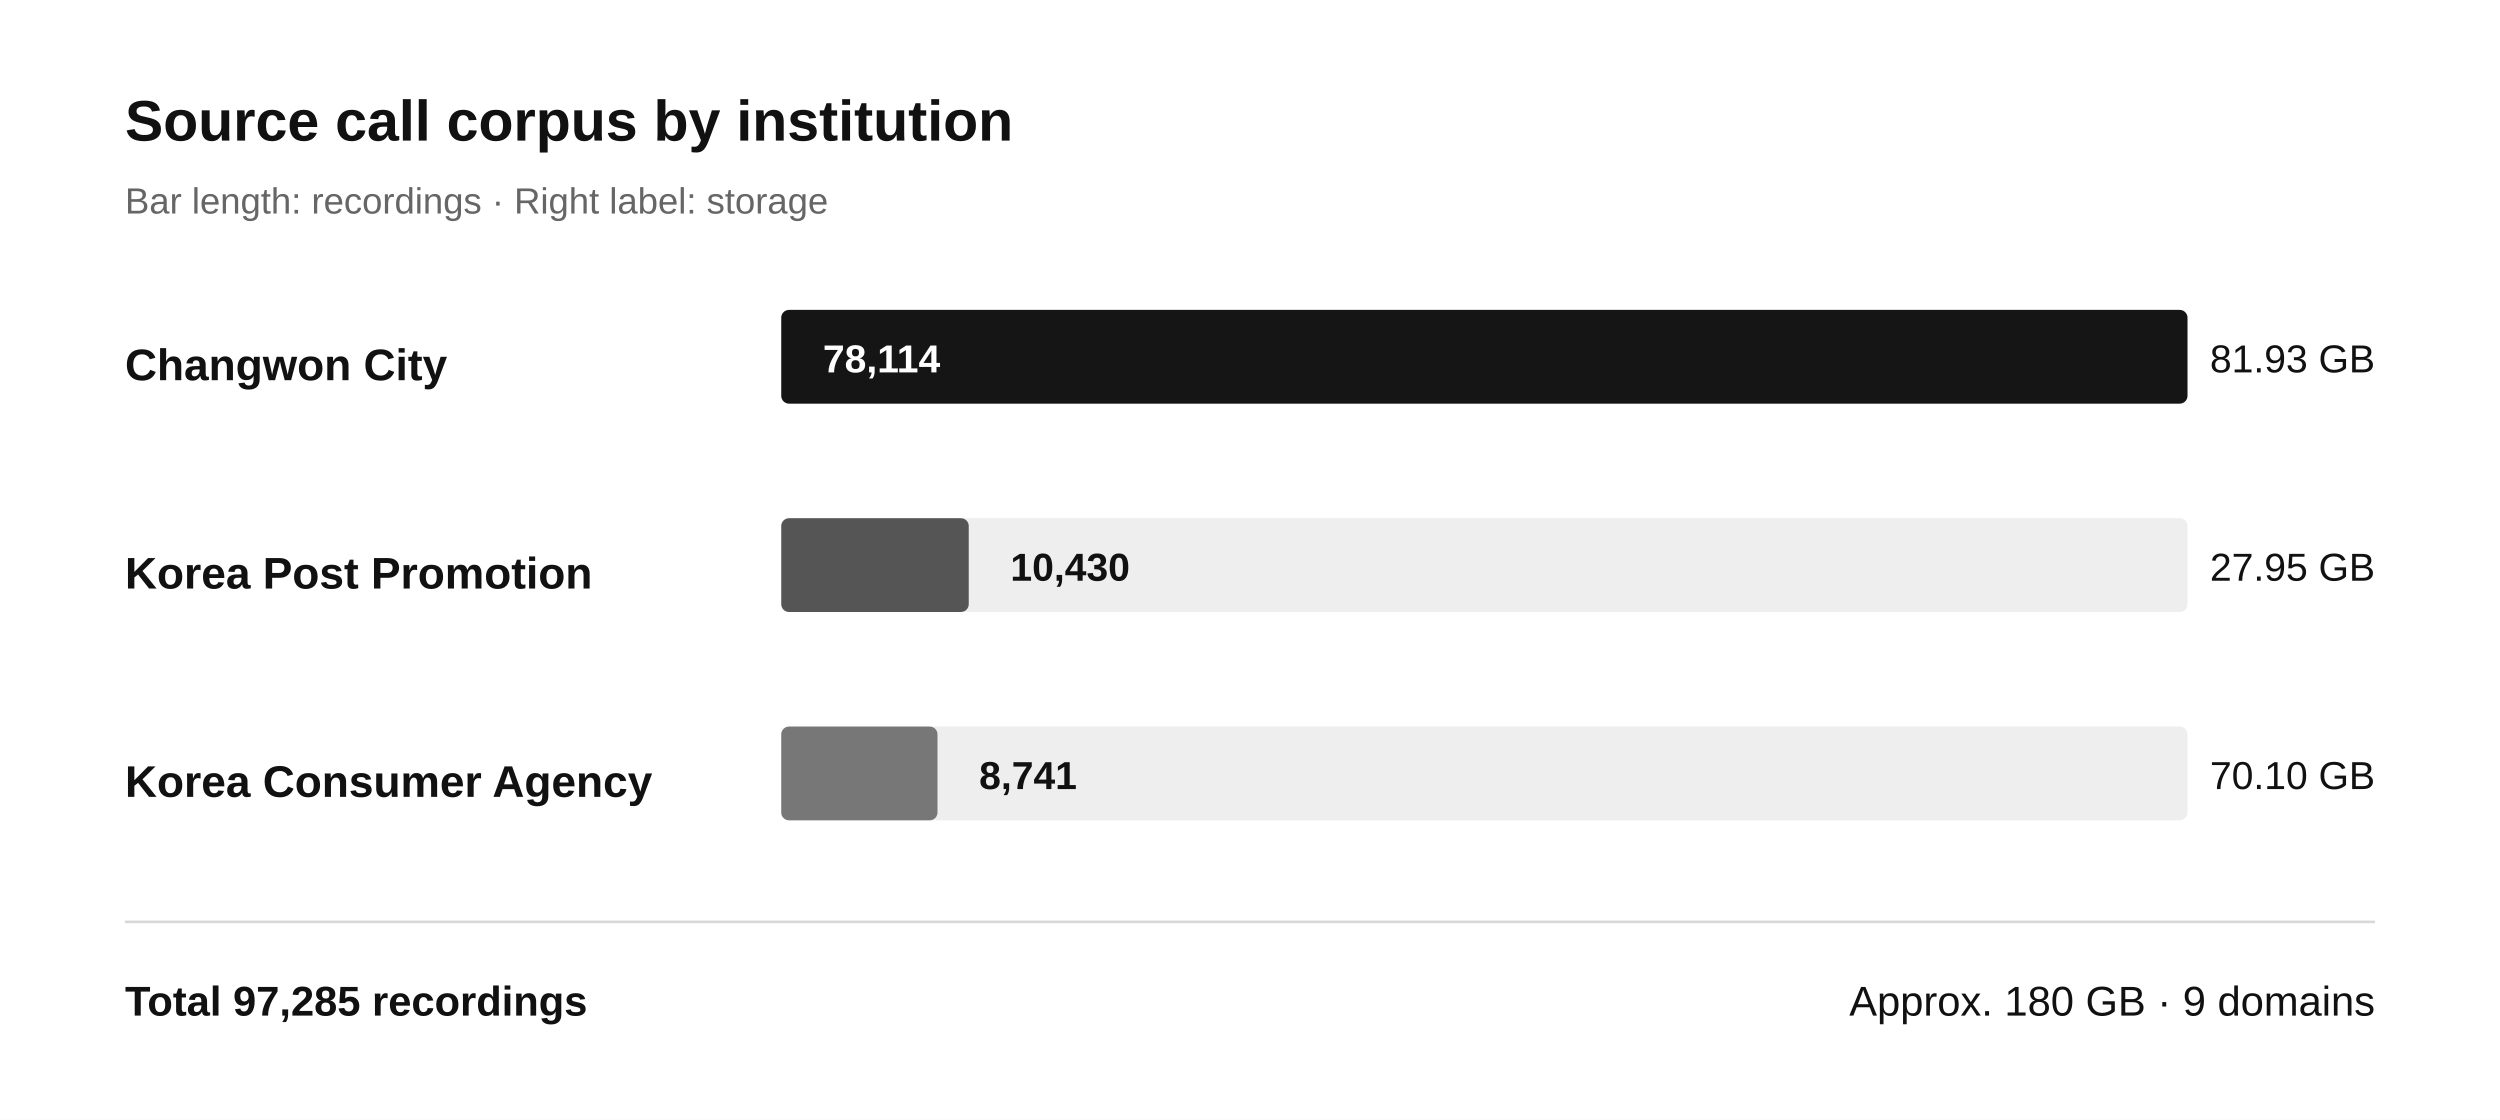
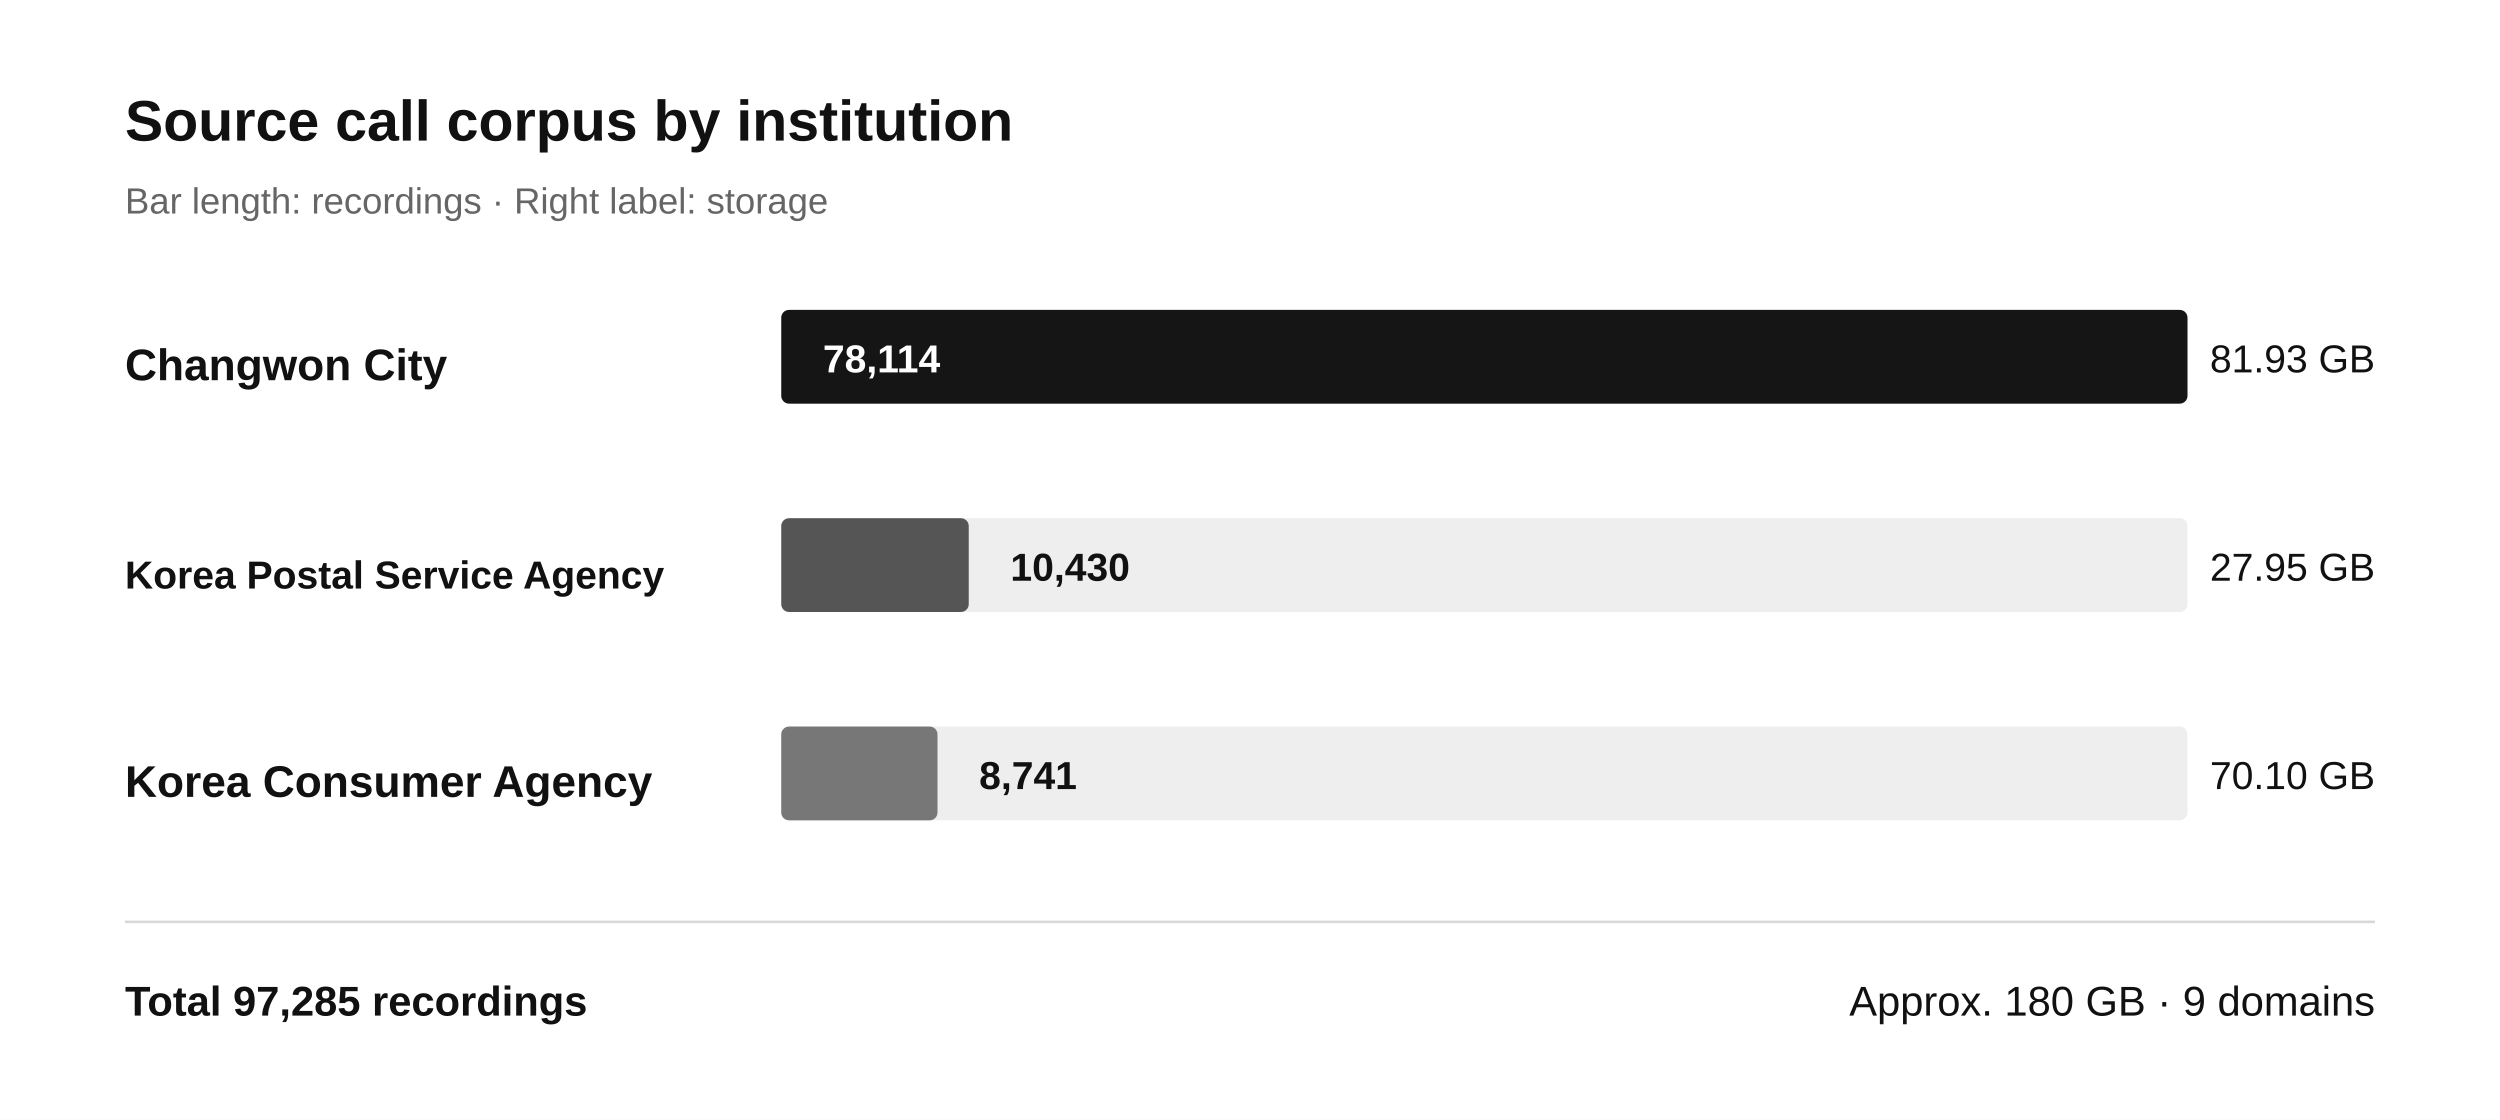
<svg xmlns="http://www.w3.org/2000/svg" viewBox="0 0 960 430" role="img" aria-labelledby="title desc">
  <rect width="960" height="430" fill="#ffffff" />
  <g font-family="Arial, sans-serif" fill="#111111">
    <text x="48" y="54" font-size="22" font-weight="700">Source call corpus by institution</text>
    <text x="48" y="82" font-size="14" fill="#666666">Bar length: recordings · Right label: storage</text>
    <text x="48" y="146" font-size="17" font-weight="600">Changwon City</text>
    <rect x="300" y="119" width="540" height="36" rx="3" fill="#eeeeee" />
    <rect x="300" y="119" width="540" height="36" rx="3" fill="#151515" />
    <text x="316" y="143" font-size="15" font-weight="650" fill="#ffffff">78,114</text>
    <text x="912" y="143" font-size="15" text-anchor="end">81.93 GB</text>
-     <text x="48" y="226" font-size="17" font-weight="600">Korea Post Promotion</text>
+     <text x="48" y="226" font-size="15" font-weight="600">Korea Postal Service Agency</text>
    <rect x="300" y="199" width="540" height="36" rx="3" fill="#eeeeee" />
    <rect x="300" y="199" width="72" height="36" rx="3" fill="#555555" />
    <text x="388" y="223" font-size="15" font-weight="650">10,430</text>
    <text x="912" y="223" font-size="15" text-anchor="end">27.95 GB</text>
    <text x="48" y="306" font-size="17" font-weight="600">Korea Consumer Agency</text>
    <rect x="300" y="279" width="540" height="36" rx="3" fill="#eeeeee" />
    <rect x="300" y="279" width="60" height="36" rx="3" fill="#777777" />
    <text x="376" y="303" font-size="15" font-weight="650">8,741</text>
    <text x="912" y="303" font-size="15" text-anchor="end">70.10 GB</text>
    <line x1="48" y1="354" x2="912" y2="354" stroke="#d8d8d8" />
    <text x="48" y="390" font-size="16" font-weight="650">Total 97,285 recordings</text>
    <text x="912" y="390" font-size="16" text-anchor="end">Approx. 180 GB · 9 domains</text>
  </g>
</svg>
